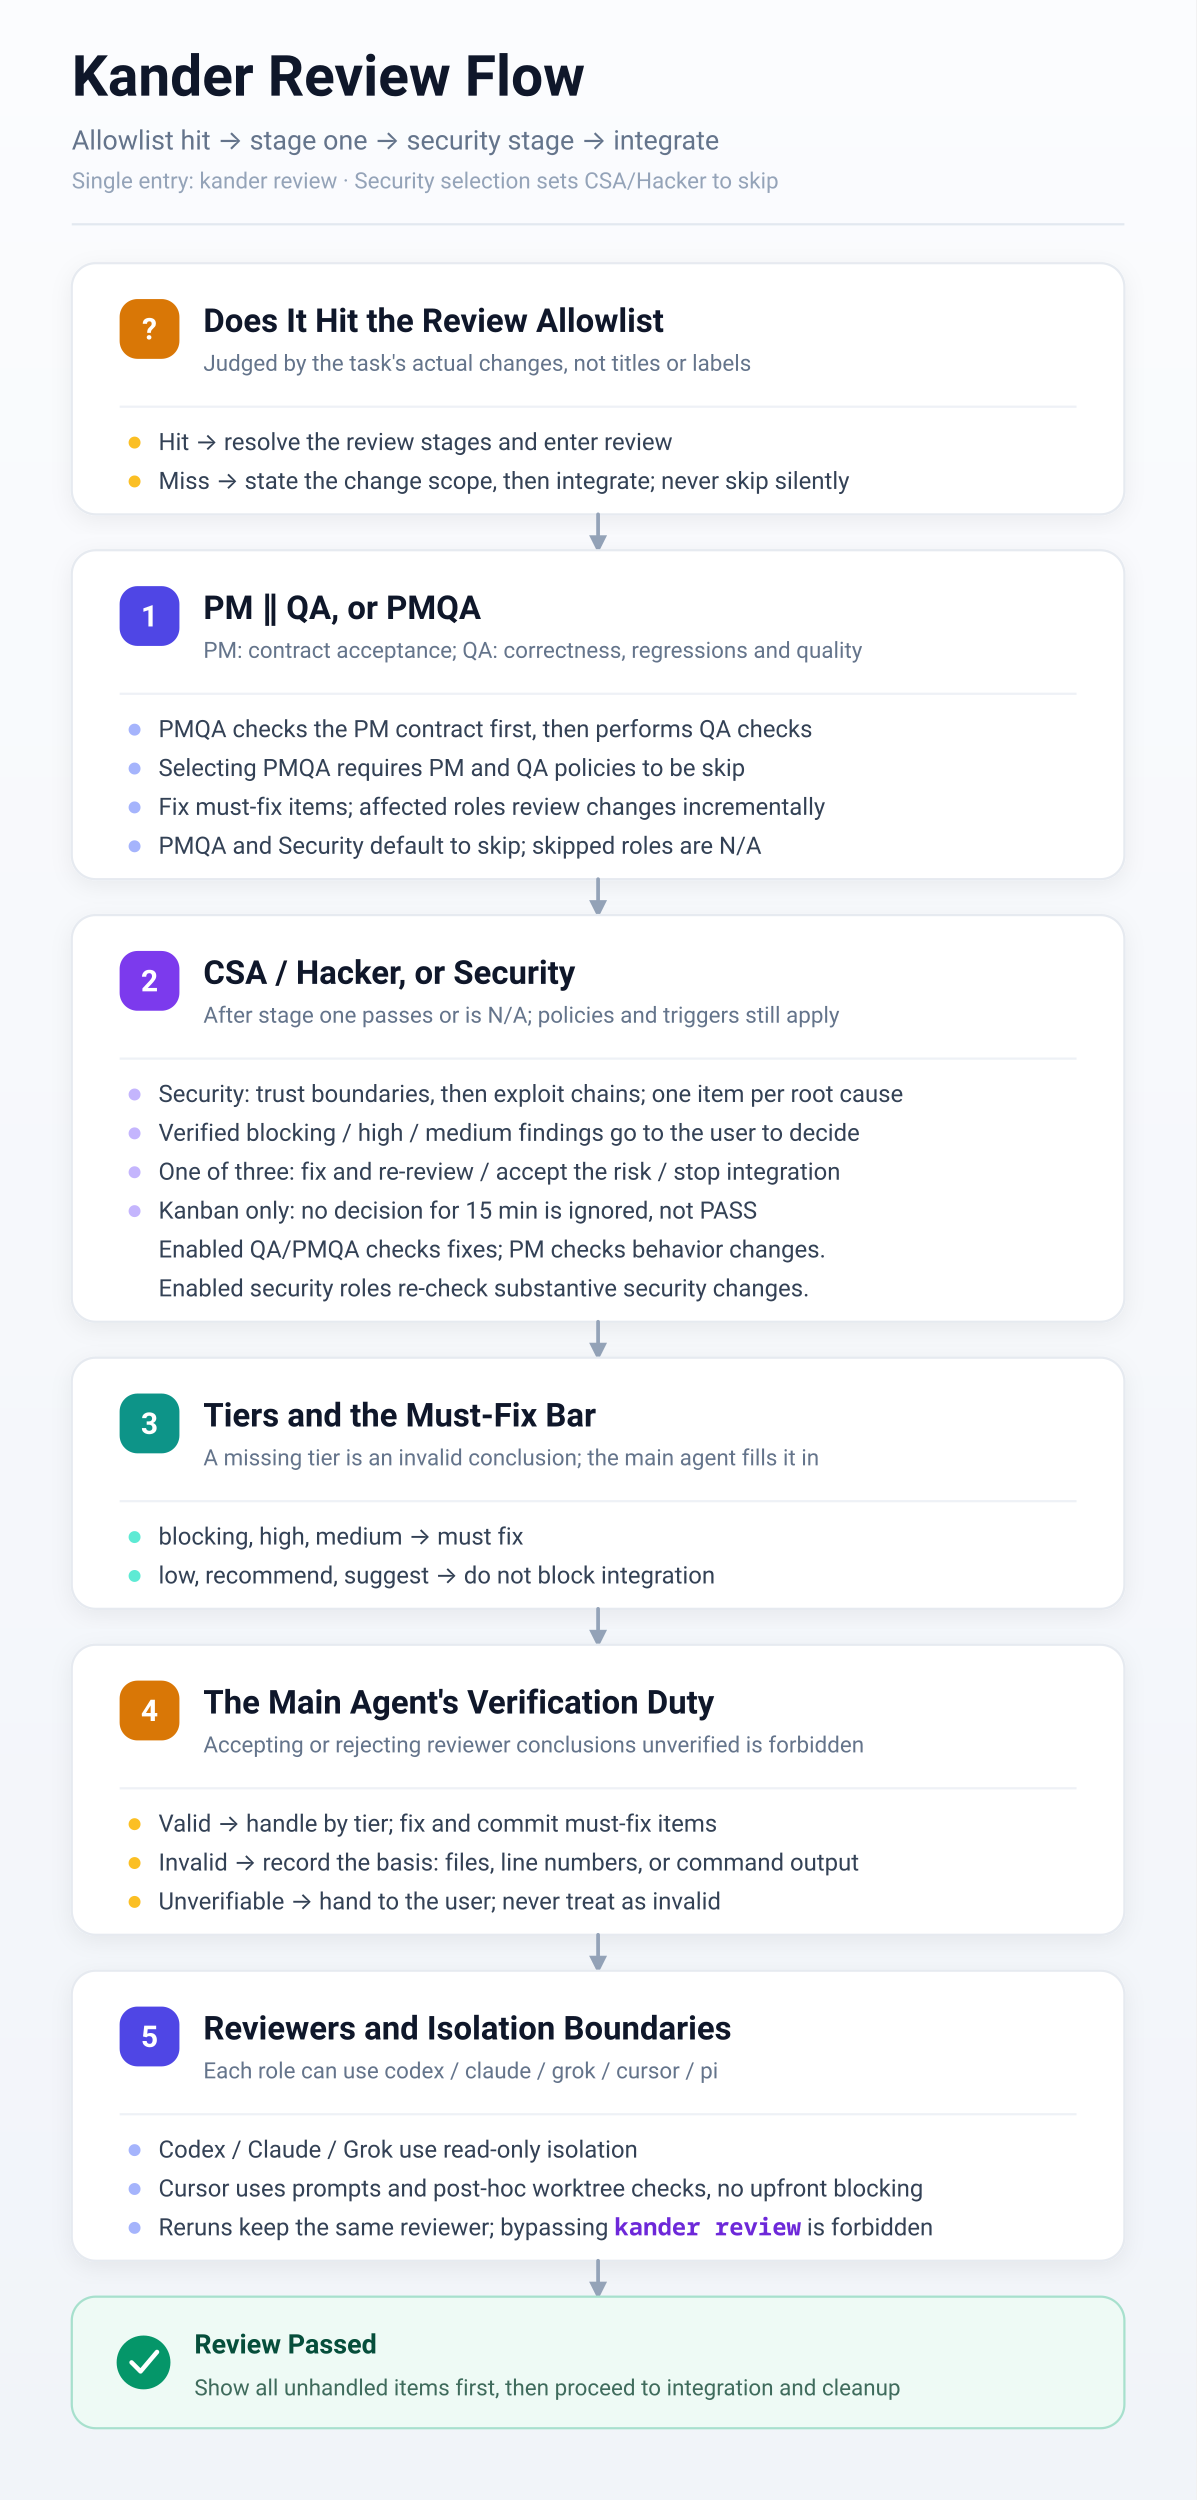
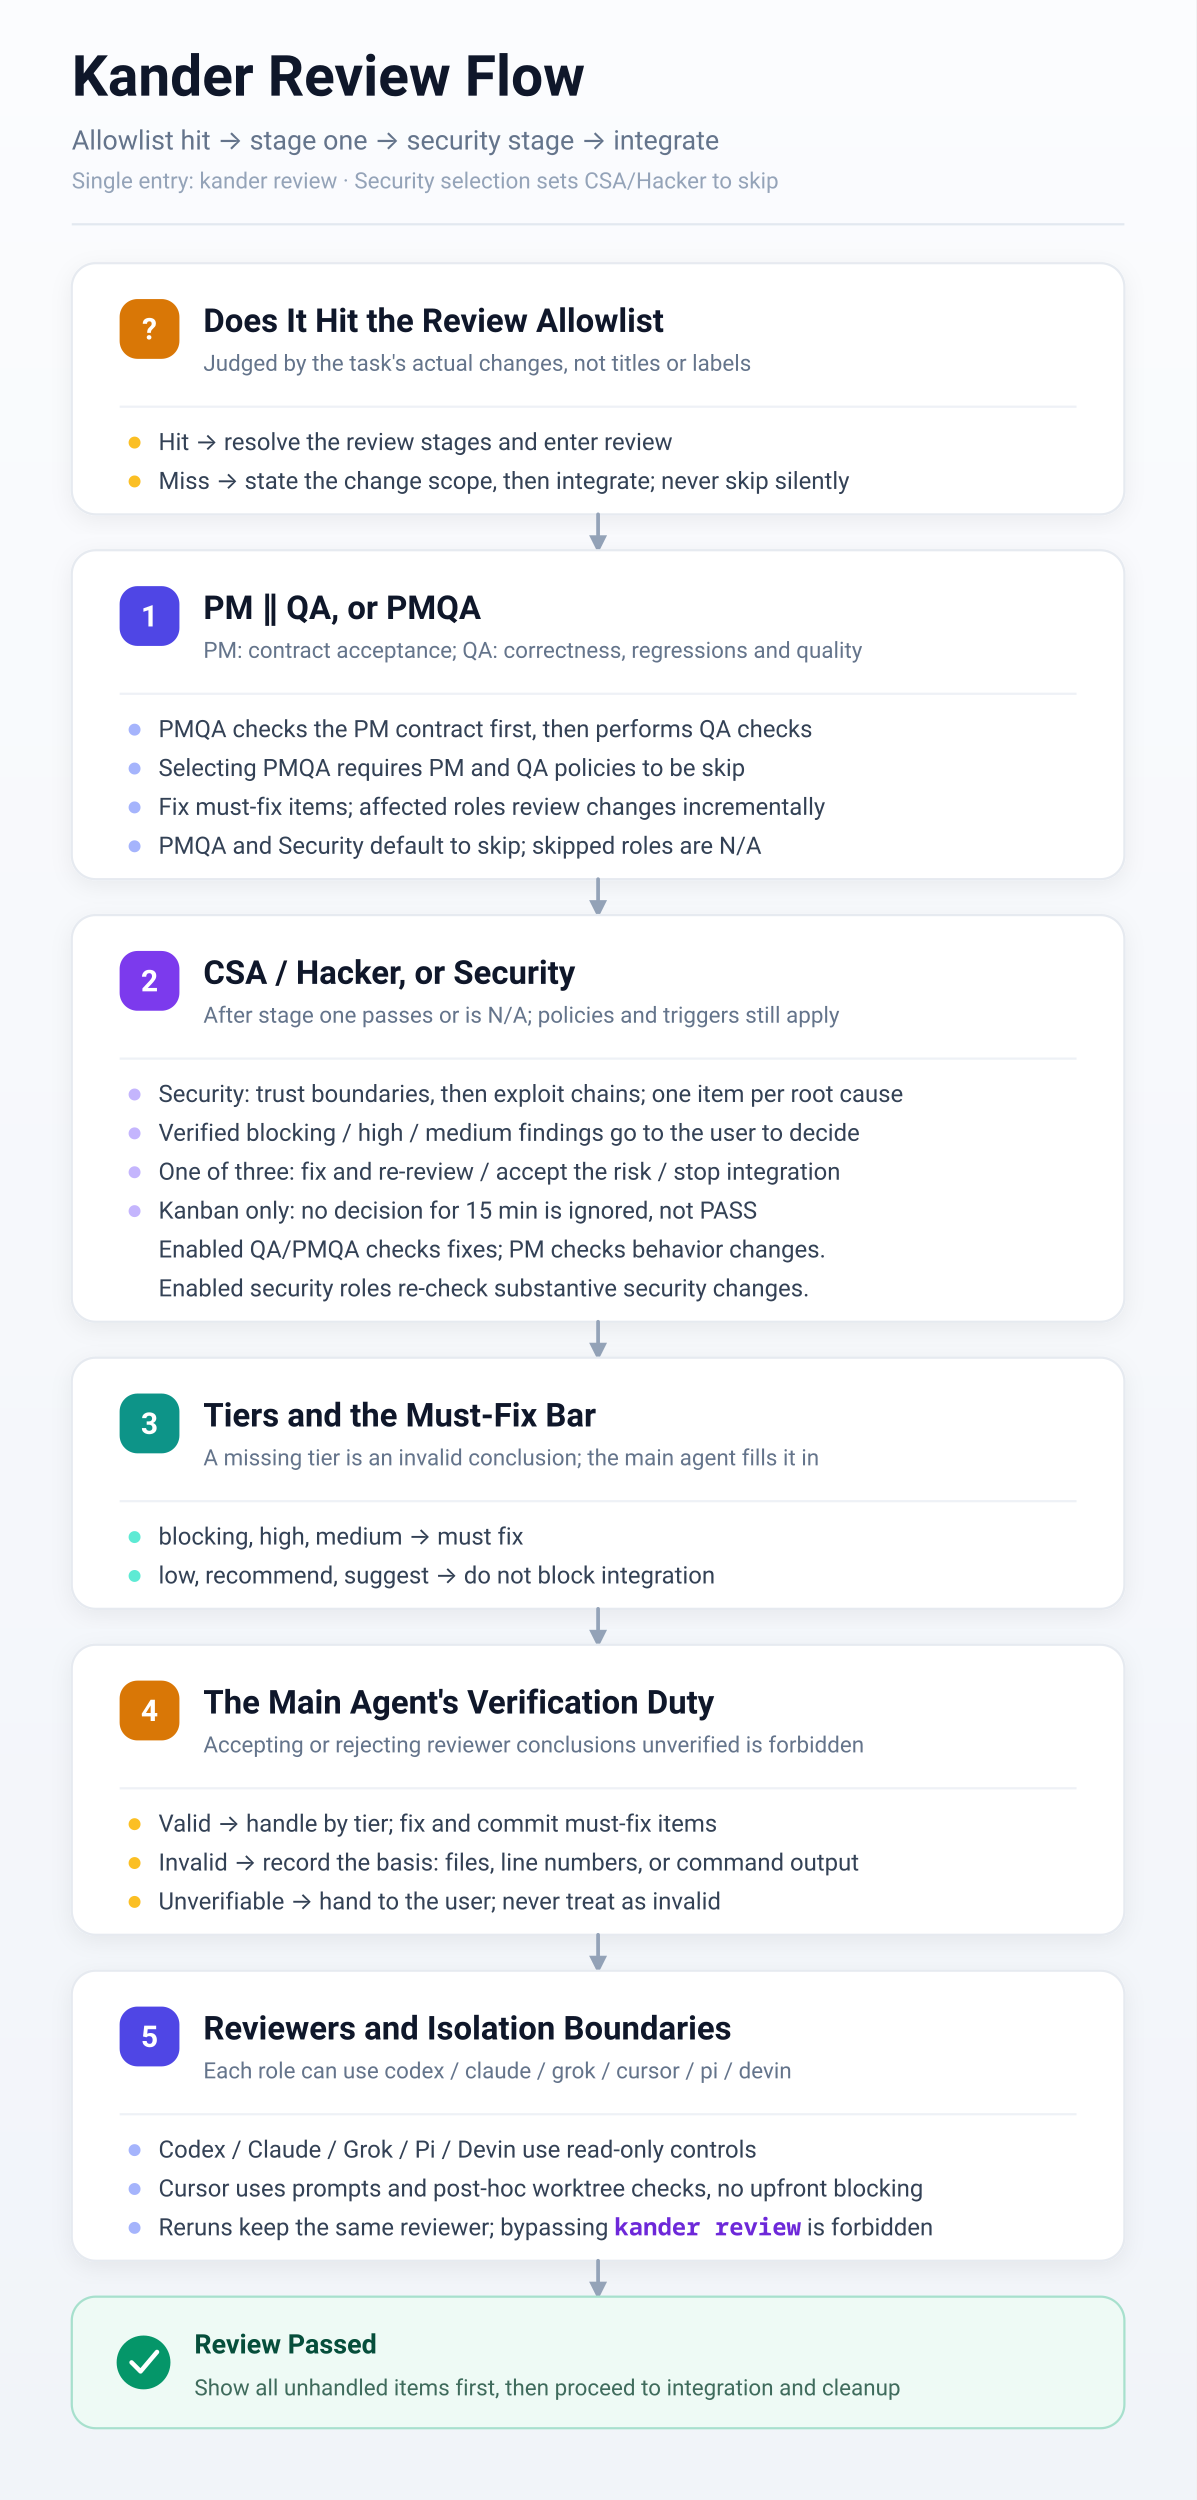
<svg xmlns="http://www.w3.org/2000/svg" width="800" height="1672" viewBox="0 0 800 1672" role="img" aria-labelledby="rv-title rv-desc">
  <defs>
    <linearGradient id="bg" x1="0" y1="0" x2="0" y2="1">
      <stop offset="0" stop-color="#fbfcfe" />
      <stop offset="1" stop-color="#f1f4f9" />
    </linearGradient>
    <filter id="card" x="-8%" y="-8%" width="116%" height="116%">
      <feDropShadow dx="0" dy="4" stdDeviation="7" flood-color="#0f172a" flood-opacity="0.06" />
    </filter>
    <marker id="a-slate" markerWidth="12" markerHeight="12" refX="10" refY="6" orient="auto" markerUnits="userSpaceOnUse">
      <path d="M0,0 L12,6 L0,12 Z" fill="#94a3b8" />
    </marker>
    <style>
      .s { font-family: -apple-system, BlinkMacSystemFont, "Segoe UI", Roboto, "Noto Sans", sans-serif; }
      .h1 { font-size: 38px; font-weight: 700; fill: #0f172a; }
      .h2 { font-size: 18px; fill: #64748b; }
      .tag { font-size: 15px; fill: #94a3b8; }
      .pt { font-size: 22px; font-weight: 700; fill: #0f172a; }
      .pn { font-size: 15px; fill: #64748b; }
      .bt { font-size: 16px; fill: #334155; }
      .num { font-size: 20px; font-weight: 700; fill: #ffffff; }
      .hl { font-family: "SFMono-Regular", "Cascadia Mono", "Noto Sans Mono", "DejaVu Sans Mono", monospace; font-size: 16px; font-weight: 700; fill: #6d28d9; }
      .panel { fill: #ffffff; stroke: #e6eaf0; stroke-width: 1.5; }
      .flow { fill: none; stroke: #94a3b8; stroke-width: 2.5; stroke-linecap: round; marker-end: url(#a-slate); }
    </style>
  </defs>
  <rect width="800" height="1672" fill="url(#bg)" />
  <text x="48" y="64" class="s h1">Kander Review Flow</text>
  <text x="48" y="100" class="s h2">Allowlist hit → stage one → security stage → integrate</text>
  <text x="48" y="126" class="s tag">Single entry: kander review · Security selection sets CSA/Hacker to skip</text>
  <line x1="48" y1="150" x2="752" y2="150" stroke="#e2e8f0" stroke-width="1.5" />
  <rect x="48" y="176" width="704" height="168" rx="16" class="panel" filter="url(#card)" />
  <rect x="80" y="200" width="40" height="40" rx="12" fill="#d97706" />
  <text x="100" y="227" text-anchor="middle" class="s num">?</text>
  <text x="136" y="222" class="s pt">Does It Hit the Review Allowlist</text>
  <text x="136" y="248" class="s pn">Judged by the task's actual changes, not titles or labels</text>
  <line x1="80" y1="272" x2="720" y2="272" stroke="#eef1f6" stroke-width="1.5" />
  <circle cx="90" cy="296" r="4" fill="#fbbf24" />
  <text x="106" y="301" class="s bt">Hit → resolve the review stages and enter review</text>
  <circle cx="90" cy="322" r="4" fill="#fbbf24" />
  <text x="106" y="327" class="s bt">Miss → state the change scope, then integrate; never skip silently</text>
  <path d="M400 344  V368" class="flow" />
  <rect x="48" y="368" width="704" height="220" rx="16" class="panel" filter="url(#card)" />
  <rect x="80" y="392" width="40" height="40" rx="12" fill="#4f46e5" />
  <text x="100" y="419" text-anchor="middle" class="s num">1</text>
  <text x="136" y="414" class="s pt">PM ∥ QA, or PMQA</text>
  <text x="136" y="440" class="s pn">PM: contract acceptance; QA: correctness, regressions and quality</text>
  <line x1="80" y1="464" x2="720" y2="464" stroke="#eef1f6" stroke-width="1.5" />
  <circle cx="90" cy="488" r="4" fill="#a5b4fc" />
  <text x="106" y="493" class="s bt">PMQA checks the PM contract first, then performs QA checks</text>
  <circle cx="90" cy="514" r="4" fill="#a5b4fc" />
  <text x="106" y="519" class="s bt">Selecting PMQA requires PM and QA policies to be skip</text>
  <circle cx="90" cy="540" r="4" fill="#a5b4fc" />
  <text x="106" y="545" class="s bt">Fix must-fix items; affected roles review changes incrementally</text>
  <circle cx="90" cy="566" r="4" fill="#a5b4fc" />
  <text x="106" y="571" class="s bt">PMQA and Security default to skip; skipped roles are N/A</text>
  <path d="M400 588  V612" class="flow" />
  <rect x="48" y="612" width="704" height="272" rx="16" class="panel" filter="url(#card)" />
  <rect x="80" y="636" width="40" height="40" rx="12" fill="#7c3aed" />
  <text x="100" y="663" text-anchor="middle" class="s num">2</text>
  <text x="136" y="658" class="s pt">CSA / Hacker, or Security</text>
  <text x="136" y="684" class="s pn">After stage one passes or is N/A; policies and triggers still apply</text>
  <line x1="80" y1="708" x2="720" y2="708" stroke="#eef1f6" stroke-width="1.5" />
  <circle cx="90" cy="732" r="4" fill="#c4b5fd" />
  <text x="106" y="737" class="s bt">Security: trust boundaries, then exploit chains; one item per root cause</text>
  <circle cx="90" cy="758" r="4" fill="#c4b5fd" />
  <text x="106" y="763" class="s bt">Verified blocking / high / medium findings go to the user to decide</text>
  <circle cx="90" cy="784" r="4" fill="#c4b5fd" />
  <text x="106" y="789" class="s bt">One of three: fix and re-review / accept the risk / stop integration</text>
  <circle cx="90" cy="810" r="4" fill="#c4b5fd" />
  <text x="106" y="815" class="s bt">Kanban only: no decision for 15 min is ignored, not PASS</text>
  <text x="106" y="841" class="s bt">Enabled QA/PMQA checks fixes; PM checks behavior changes.</text>
  <text x="106" y="867" class="s bt">Enabled security roles re-check substantive security changes.</text>
  <path d="M400 884  V908" class="flow" />
  <rect x="48" y="908" width="704" height="168" rx="16" class="panel" filter="url(#card)" />
  <rect x="80" y="932" width="40" height="40" rx="12" fill="#0d9488" />
  <text x="100" y="959" text-anchor="middle" class="s num">3</text>
  <text x="136" y="954" class="s pt">Tiers and the Must-Fix Bar</text>
  <text x="136" y="980" class="s pn">A missing tier is an invalid conclusion; the main agent fills it in</text>
  <line x1="80" y1="1004" x2="720" y2="1004" stroke="#eef1f6" stroke-width="1.5" />
  <circle cx="90" cy="1028" r="4" fill="#5eead4" />
  <text x="106" y="1033" class="s bt">blocking, high, medium → must fix</text>
  <circle cx="90" cy="1054" r="4" fill="#5eead4" />
  <text x="106" y="1059" class="s bt">low, recommend, suggest → do not block integration</text>
  <path d="M400 1076 V1100" class="flow" />
  <rect x="48" y="1100" width="704" height="194" rx="16" class="panel" filter="url(#card)" />
  <rect x="80" y="1124" width="40" height="40" rx="12" fill="#d97706" />
  <text x="100" y="1151" text-anchor="middle" class="s num">4</text>
  <text x="136" y="1146" class="s pt">The Main Agent's Verification Duty</text>
  <text x="136" y="1172" class="s pn">Accepting or rejecting reviewer conclusions unverified is forbidden</text>
  <line x1="80" y1="1196" x2="720" y2="1196" stroke="#eef1f6" stroke-width="1.5" />
  <circle cx="90" cy="1220" r="4" fill="#fbbf24" />
  <text x="106" y="1225" class="s bt">Valid → handle by tier; fix and commit must-fix items</text>
  <circle cx="90" cy="1246" r="4" fill="#fbbf24" />
  <text x="106" y="1251" class="s bt">Invalid → record the basis: files, line numbers, or command output</text>
  <circle cx="90" cy="1272" r="4" fill="#fbbf24" />
  <text x="106" y="1277" class="s bt">Unverifiable → hand to the user; never treat as invalid</text>
  <path d="M400 1294 V1318" class="flow" />
  <rect x="48" y="1318" width="704" height="194" rx="16" class="panel" filter="url(#card)" />
  <rect x="80" y="1342" width="40" height="40" rx="12" fill="#4f46e5" />
  <text x="100" y="1369" text-anchor="middle" class="s num">5</text>
  <text x="136" y="1364" class="s pt">Reviewers and Isolation Boundaries</text>
-   <text x="136" y="1390" class="s pn">Each role can use codex / claude / grok / cursor / pi</text>
+   <text x="136" y="1390" class="s pn">Each role can use codex / claude / grok / cursor / pi / devin</text>
  <line x1="80" y1="1414" x2="720" y2="1414" stroke="#eef1f6" stroke-width="1.5" />
  <circle cx="90" cy="1438" r="4" fill="#a5b4fc" />
-   <text x="106" y="1443" class="s bt">Codex / Claude / Grok use read-only isolation</text>
+   <text x="106" y="1443" class="s bt">Codex / Claude / Grok / Pi / Devin use read-only controls</text>
  <circle cx="90" cy="1464" r="4" fill="#a5b4fc" />
  <text x="106" y="1469" class="s bt">Cursor uses prompts and post-hoc worktree checks, no upfront blocking</text>
  <circle cx="90" cy="1490" r="4" fill="#a5b4fc" />
  <text x="106" y="1495" class="s bt">Reruns keep the same reviewer; bypassing <tspan class="hl">kander review</tspan> is forbidden</text>
  <path d="M400 1512 V1536" class="flow" />
  <rect x="48" y="1536" width="704" height="88" rx="16" fill="#eefaf5" stroke="#a7e0cd" stroke-width="1.5" />
  <circle cx="96" cy="1580" r="18" fill="#059669" />
  <path d="M88 1580L94 1586L105 1573" fill="none" stroke="#ffffff" stroke-width="3" stroke-linecap="round" stroke-linejoin="round" />
  <text x="130" y="1574" class="s" font-size="18" font-weight="700" fill="#064e3b">Review Passed</text>
  <text x="130" y="1602" class="s" font-size="15" fill="#3f6b5c">Show all unhandled items first, then proceed to integration and cleanup</text>
</svg>
